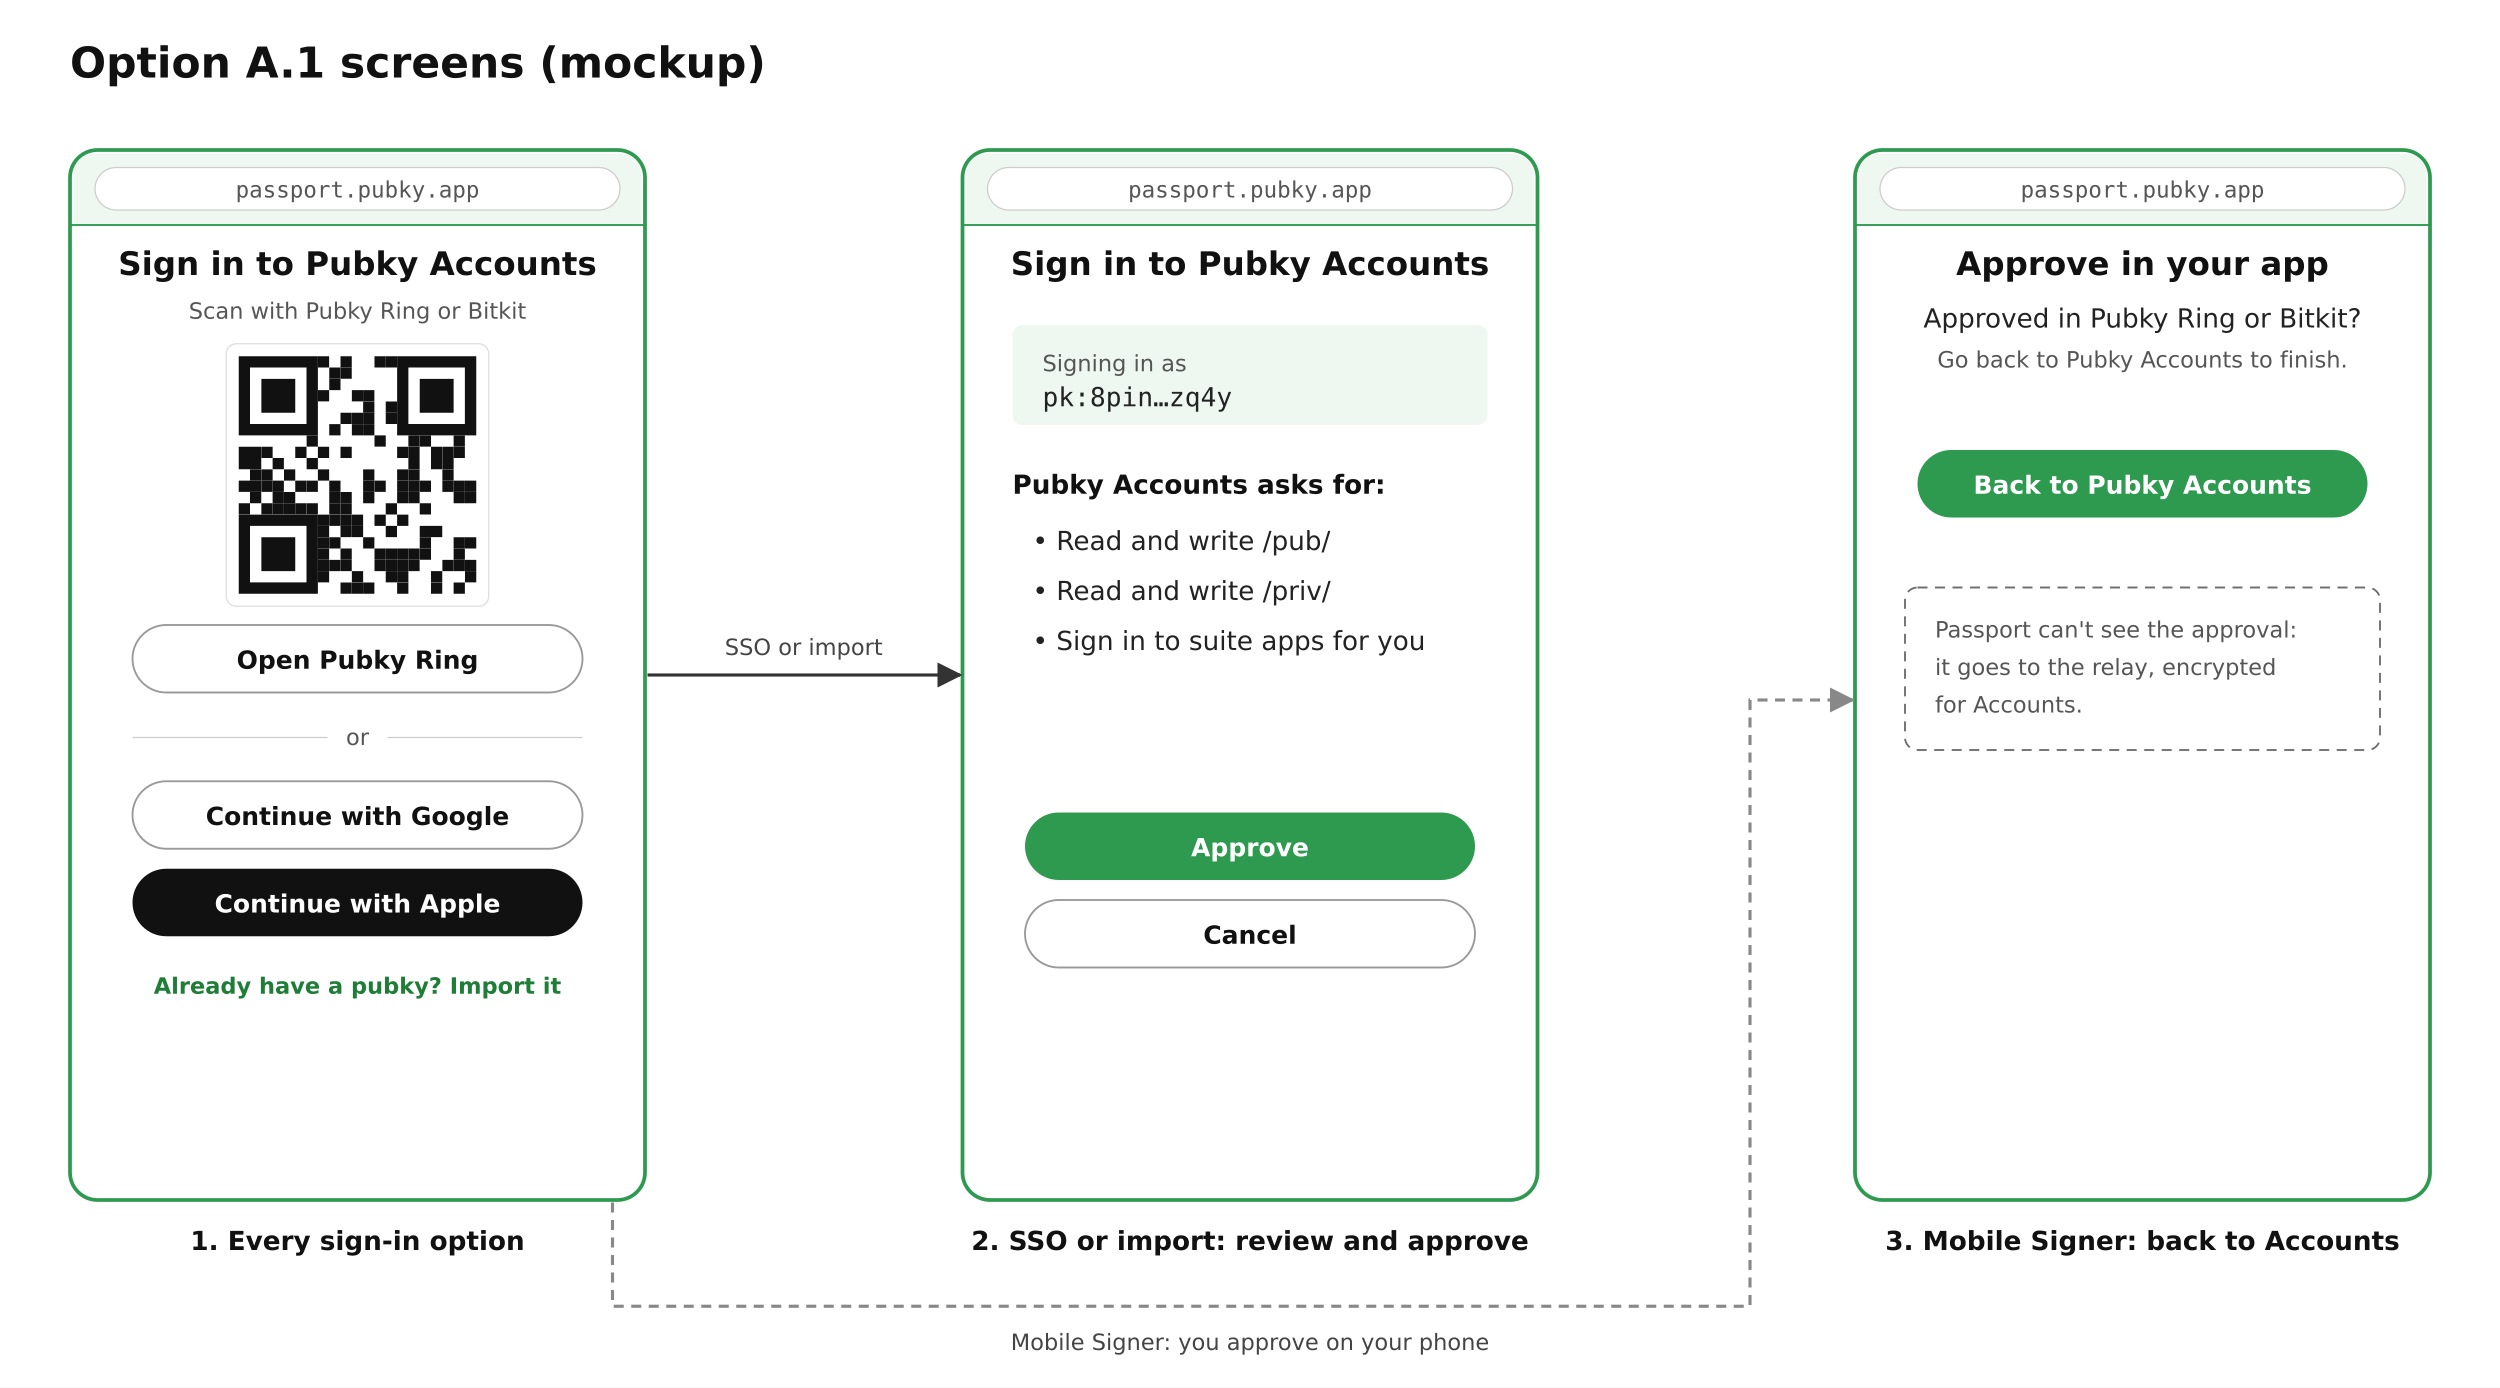
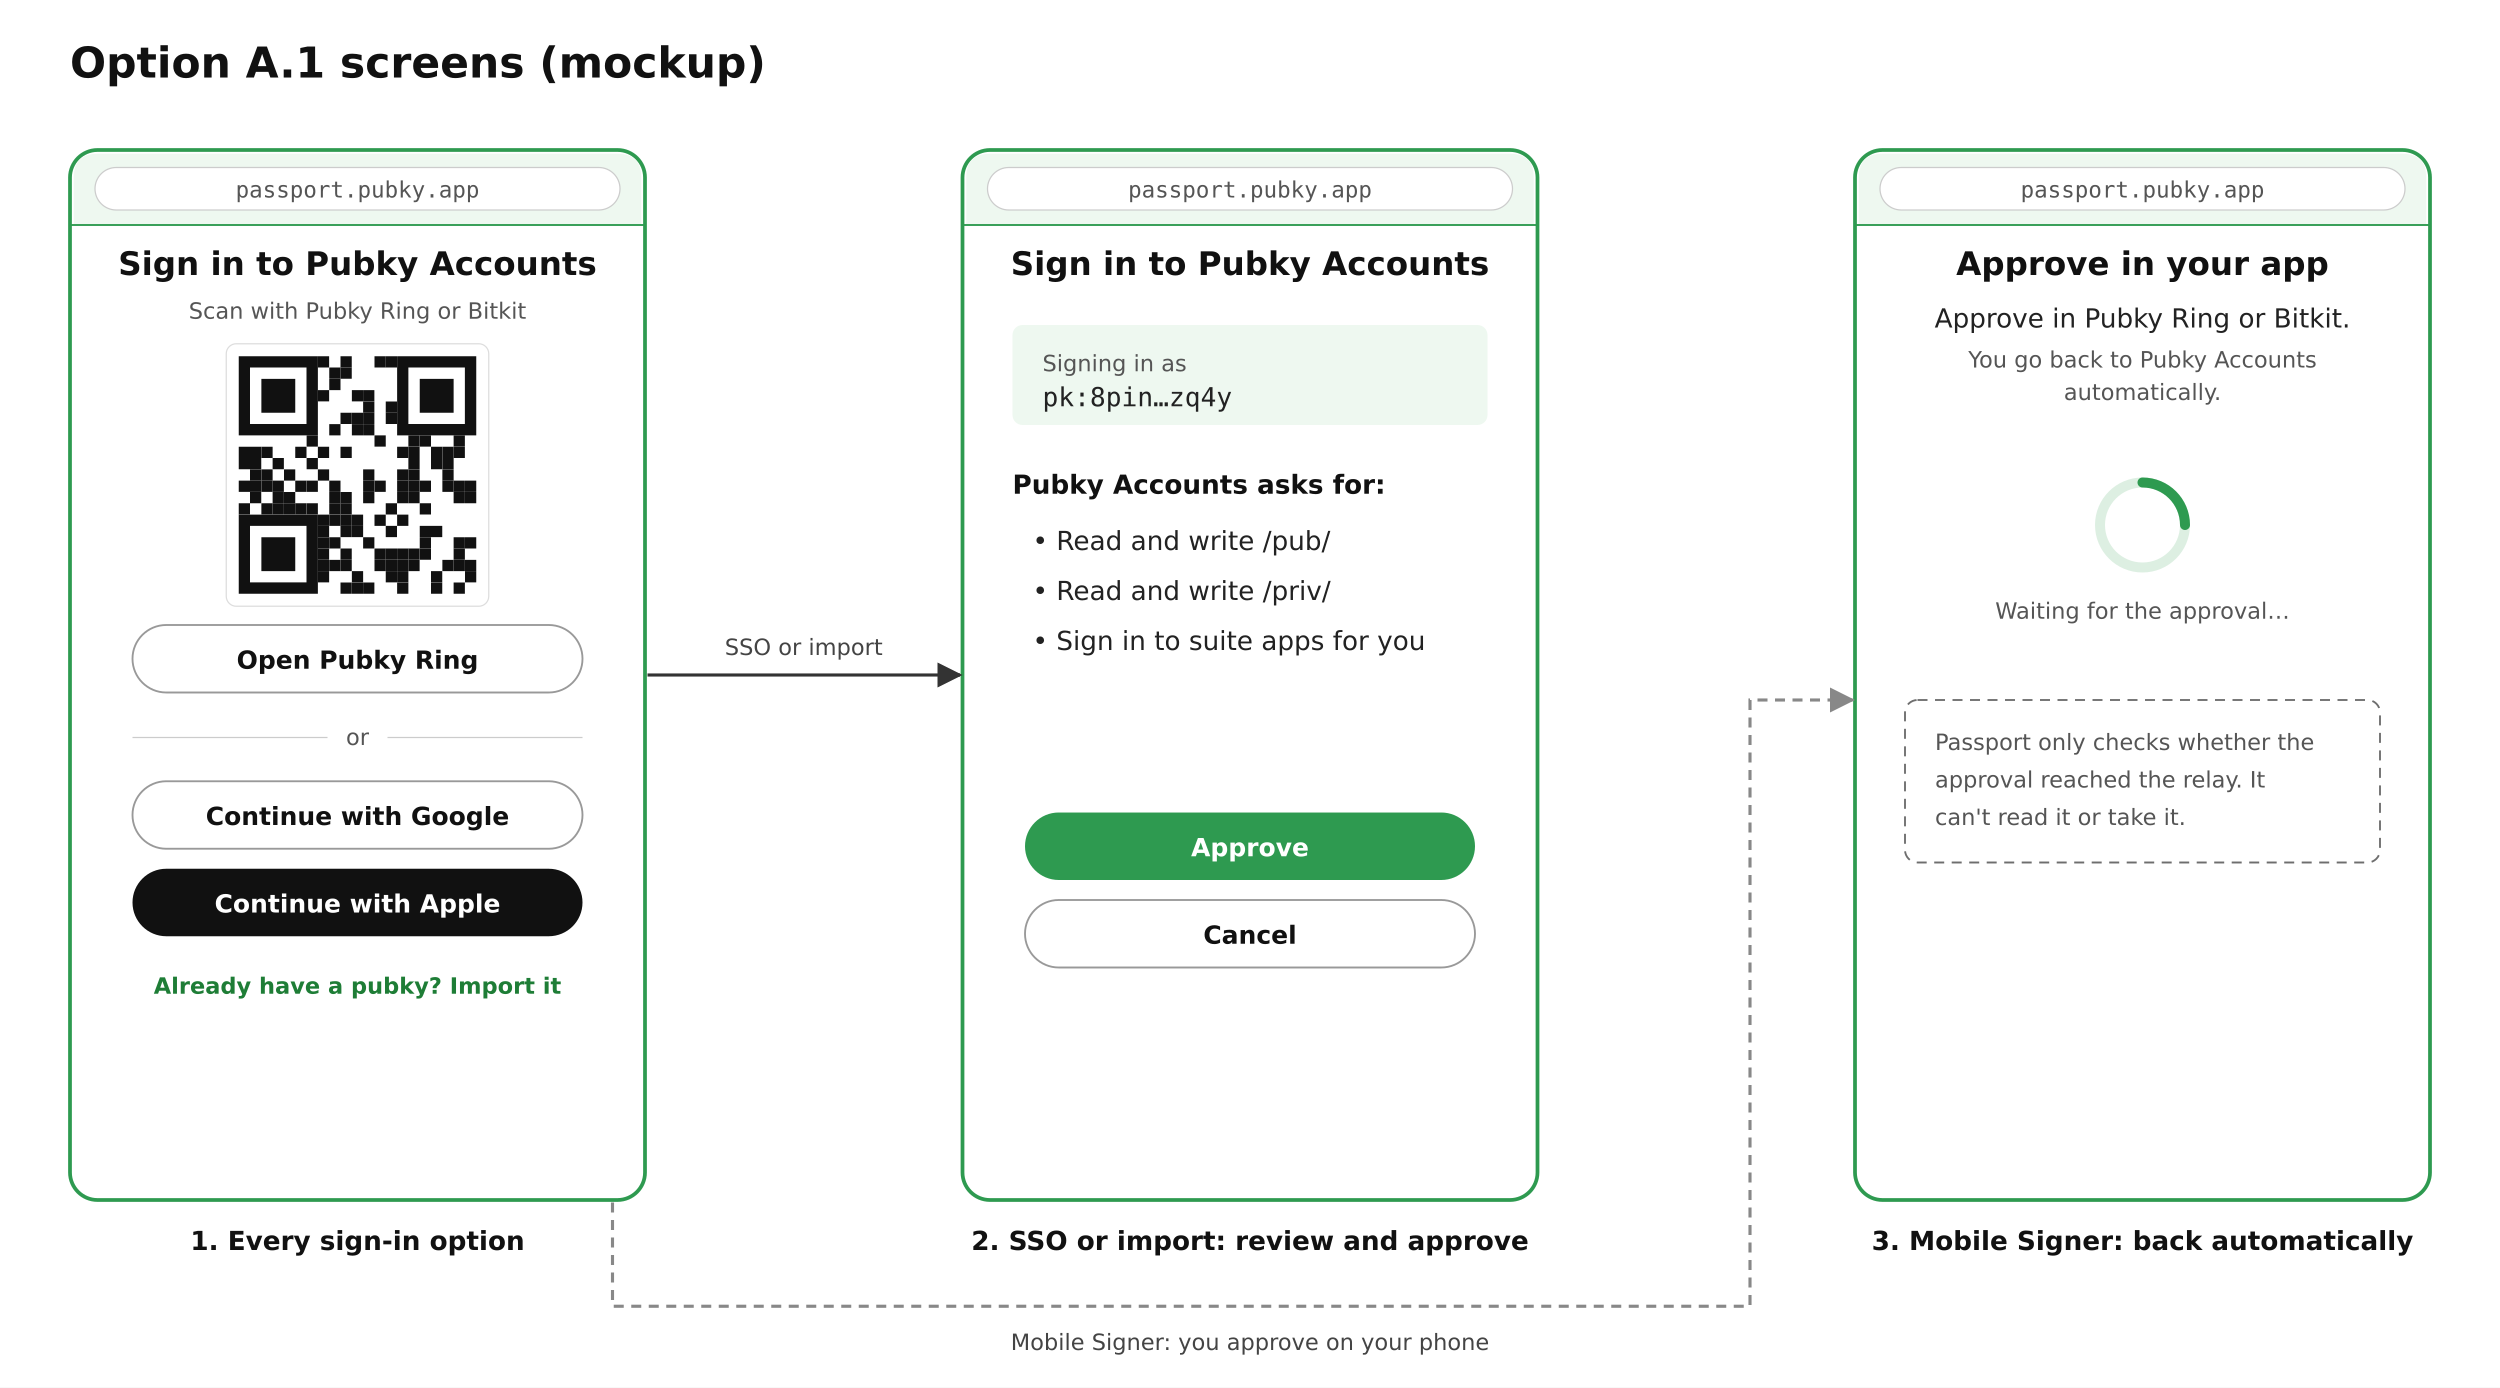
<svg xmlns="http://www.w3.org/2000/svg" viewBox="0 0 2000 1110" width="2000" height="1110" font-family="DejaVu Sans, Verdana, sans-serif">
  <defs>
    <marker id="dark" viewBox="0 0 10 10" refX="9" refY="5" markerWidth="8" markerHeight="8" orient="auto">
      <path d="M0,0 L10,5 L0,10 z" fill="#333" />
    </marker>
    <marker id="green" viewBox="0 0 10 10" refX="9" refY="5" markerWidth="8" markerHeight="8" orient="auto">
      <path d="M0,0 L10,5 L0,10 z" fill="#2E9A50" />
    </marker>
    <marker id="grey" viewBox="0 0 10 10" refX="9" refY="5" markerWidth="8" markerHeight="8" orient="auto">
      <path d="M0,0 L10,5 L0,10 z" fill="#888" />
    </marker>
    <style>
.solid{stroke:#333;stroke-width:2.5;fill:none;marker-end:url(#dark)}
.dash{stroke:#2E9A50;stroke-width:2.5;fill:none;stroke-dasharray:8 6;marker-end:url(#green)}
.opt{stroke:#888;stroke-width:2.5;fill:none;stroke-dasharray:8 6;marker-end:url(#grey)}
.title{font-weight:bold;font-size:34px;fill:#111}
.h{font-weight:bold;font-size:26px;fill:#111}
.ct{font-weight:bold;font-size:21px;fill:#111}
.b{font-size:21px;fill:#222}
.cap{font-size:18px;fill:#555}
.el{font-size:18px;fill:#444}
.elb{font-size:18px;fill:#222;font-weight:bold}
.eg{font-size:18px;fill:#1E7D36;font-weight:bold}
.lg{font-size:20px;fill:#333}
.btn{font-size:20px;fill:#fff;font-weight:bold}
.mono{font-family:"DejaVu Sans Mono",monospace}
</style>
  </defs>
  <rect width="2000" height="1110" fill="#fff" />
  <text x="56" y="62" class="title">Option A.1 screens (mockup)</text>
  <rect x="56" y="120" width="460" height="840" rx="22" fill="#fff" stroke="#2E9A50" stroke-width="3" />
  <path d="M59,180 V142 Q59,123 78,123 H494 Q513,123 513,142 V180 Z" fill="#EEF8F0" />
  <line x1="56" y1="180" x2="516" y2="180" stroke="#2E9A50" stroke-width="1.5" />
  <rect x="76" y="134" width="420" height="34" rx="17" fill="#fff" stroke="#ccc" />
  <text x="286.0" y="158" class="cap mono" text-anchor="middle">passport.pubky.app</text>
  <text x="286" y="220" class="h" text-anchor="middle">Sign in to Pubky Accounts</text>
  <text x="286" y="255" class="cap" text-anchor="middle">Scan with Pubky Ring or Bitkit</text>
  <rect x="181.0" y="275" width="210" height="210" rx="8" fill="#fff" stroke="#ddd" />
  <rect x="254.3" y="285.0" width="9.0" height="9.0" fill="#111" />
  <rect x="272.4" y="285.0" width="9.0" height="9.0" fill="#111" />
  <rect x="299.6" y="285.0" width="9.0" height="9.0" fill="#111" />
  <rect x="308.6" y="285.0" width="9.0" height="9.0" fill="#111" />
  <rect x="263.4" y="294.0" width="9.0" height="9.0" fill="#111" />
  <rect x="272.4" y="294.0" width="9.0" height="9.0" fill="#111" />
  <rect x="263.4" y="303.1" width="9.0" height="9.0" fill="#111" />
  <rect x="254.3" y="312.1" width="9.0" height="9.0" fill="#111" />
  <rect x="281.5" y="312.1" width="9.0" height="9.0" fill="#111" />
  <rect x="290.5" y="312.1" width="9.0" height="9.0" fill="#111" />
  <rect x="290.5" y="321.2" width="9.0" height="9.0" fill="#111" />
  <rect x="308.6" y="321.2" width="9.0" height="9.0" fill="#111" />
  <rect x="272.4" y="330.2" width="9.0" height="9.0" fill="#111" />
  <rect x="281.5" y="330.2" width="9.0" height="9.0" fill="#111" />
  <rect x="290.5" y="330.2" width="9.0" height="9.0" fill="#111" />
  <rect x="308.6" y="330.2" width="9.0" height="9.0" fill="#111" />
  <rect x="263.4" y="339.3" width="9.0" height="9.0" fill="#111" />
  <rect x="281.5" y="339.3" width="9.0" height="9.0" fill="#111" />
  <rect x="290.5" y="339.3" width="9.0" height="9.0" fill="#111" />
  <rect x="245.3" y="348.3" width="9.0" height="9.0" fill="#111" />
  <rect x="299.6" y="348.3" width="9.0" height="9.0" fill="#111" />
  <rect x="326.7" y="348.3" width="9.0" height="9.0" fill="#111" />
  <rect x="335.8" y="348.3" width="9.0" height="9.0" fill="#111" />
  <rect x="362.9" y="348.3" width="9.0" height="9.0" fill="#111" />
  <rect x="191.0" y="357.4" width="9.0" height="9.0" fill="#111" />
  <rect x="200.0" y="357.4" width="9.0" height="9.0" fill="#111" />
  <rect x="209.1" y="357.4" width="9.0" height="9.0" fill="#111" />
  <rect x="236.2" y="357.4" width="9.0" height="9.0" fill="#111" />
  <rect x="254.3" y="357.4" width="9.0" height="9.0" fill="#111" />
  <rect x="272.4" y="357.4" width="9.0" height="9.0" fill="#111" />
  <rect x="317.7" y="357.4" width="9.0" height="9.0" fill="#111" />
  <rect x="326.7" y="357.4" width="9.0" height="9.0" fill="#111" />
  <rect x="344.8" y="357.4" width="9.0" height="9.0" fill="#111" />
  <rect x="353.9" y="357.4" width="9.0" height="9.0" fill="#111" />
  <rect x="362.9" y="357.4" width="9.0" height="9.0" fill="#111" />
  <rect x="191.0" y="366.4" width="9.0" height="9.0" fill="#111" />
  <rect x="200.0" y="366.4" width="9.0" height="9.0" fill="#111" />
  <rect x="218.1" y="366.4" width="9.0" height="9.0" fill="#111" />
  <rect x="245.3" y="366.4" width="9.0" height="9.0" fill="#111" />
  <rect x="326.7" y="366.4" width="9.0" height="9.0" fill="#111" />
  <rect x="344.8" y="366.4" width="9.0" height="9.0" fill="#111" />
  <rect x="353.9" y="366.4" width="9.0" height="9.0" fill="#111" />
  <rect x="200.0" y="375.5" width="9.0" height="9.0" fill="#111" />
  <rect x="209.1" y="375.5" width="9.0" height="9.0" fill="#111" />
  <rect x="227.2" y="375.5" width="9.0" height="9.0" fill="#111" />
  <rect x="254.3" y="375.5" width="9.0" height="9.0" fill="#111" />
  <rect x="290.5" y="375.5" width="9.0" height="9.0" fill="#111" />
  <rect x="317.7" y="375.5" width="9.0" height="9.0" fill="#111" />
  <rect x="326.7" y="375.5" width="9.0" height="9.0" fill="#111" />
  <rect x="353.9" y="375.5" width="9.0" height="9.0" fill="#111" />
  <rect x="191.0" y="384.5" width="9.0" height="9.0" fill="#111" />
  <rect x="200.0" y="384.5" width="9.0" height="9.0" fill="#111" />
  <rect x="209.1" y="384.5" width="9.0" height="9.0" fill="#111" />
  <rect x="218.1" y="384.5" width="9.0" height="9.0" fill="#111" />
  <rect x="236.2" y="384.5" width="9.0" height="9.0" fill="#111" />
  <rect x="245.3" y="384.5" width="9.0" height="9.0" fill="#111" />
  <rect x="263.4" y="384.5" width="9.0" height="9.0" fill="#111" />
  <rect x="290.5" y="384.5" width="9.0" height="9.0" fill="#111" />
  <rect x="299.6" y="384.5" width="9.0" height="9.0" fill="#111" />
  <rect x="317.7" y="384.5" width="9.0" height="9.0" fill="#111" />
  <rect x="326.7" y="384.5" width="9.0" height="9.0" fill="#111" />
  <rect x="335.8" y="384.5" width="9.0" height="9.0" fill="#111" />
  <rect x="353.9" y="384.5" width="9.0" height="9.0" fill="#111" />
  <rect x="362.9" y="384.5" width="9.0" height="9.0" fill="#111" />
  <rect x="372.0" y="384.5" width="9.0" height="9.0" fill="#111" />
  <rect x="200.0" y="393.6" width="9.0" height="9.0" fill="#111" />
  <rect x="218.1" y="393.6" width="9.0" height="9.0" fill="#111" />
  <rect x="227.2" y="393.6" width="9.0" height="9.0" fill="#111" />
  <rect x="263.4" y="393.6" width="9.0" height="9.0" fill="#111" />
  <rect x="272.4" y="393.6" width="9.0" height="9.0" fill="#111" />
  <rect x="290.5" y="393.6" width="9.0" height="9.0" fill="#111" />
  <rect x="317.7" y="393.6" width="9.0" height="9.0" fill="#111" />
  <rect x="326.7" y="393.6" width="9.0" height="9.0" fill="#111" />
  <rect x="362.9" y="393.6" width="9.0" height="9.0" fill="#111" />
  <rect x="372.0" y="393.6" width="9.0" height="9.0" fill="#111" />
  <rect x="191.0" y="402.6" width="9.0" height="9.0" fill="#111" />
  <rect x="209.1" y="402.6" width="9.0" height="9.0" fill="#111" />
  <rect x="218.1" y="402.6" width="9.0" height="9.0" fill="#111" />
  <rect x="227.2" y="402.6" width="9.0" height="9.0" fill="#111" />
  <rect x="236.2" y="402.6" width="9.0" height="9.0" fill="#111" />
  <rect x="245.3" y="402.6" width="9.0" height="9.0" fill="#111" />
  <rect x="263.4" y="402.6" width="9.0" height="9.0" fill="#111" />
  <rect x="272.4" y="402.6" width="9.0" height="9.0" fill="#111" />
  <rect x="308.6" y="402.6" width="9.0" height="9.0" fill="#111" />
  <rect x="335.8" y="402.6" width="9.0" height="9.0" fill="#111" />
  <rect x="254.3" y="411.7" width="9.0" height="9.0" fill="#111" />
  <rect x="263.4" y="411.7" width="9.0" height="9.0" fill="#111" />
  <rect x="272.4" y="411.7" width="9.0" height="9.0" fill="#111" />
  <rect x="281.5" y="411.7" width="9.0" height="9.0" fill="#111" />
  <rect x="299.6" y="411.7" width="9.0" height="9.0" fill="#111" />
  <rect x="317.7" y="411.7" width="9.0" height="9.0" fill="#111" />
  <rect x="254.3" y="420.7" width="9.0" height="9.0" fill="#111" />
  <rect x="272.4" y="420.7" width="9.0" height="9.0" fill="#111" />
  <rect x="281.5" y="420.7" width="9.0" height="9.0" fill="#111" />
  <rect x="308.6" y="420.7" width="9.0" height="9.0" fill="#111" />
  <rect x="335.8" y="420.7" width="9.0" height="9.0" fill="#111" />
  <rect x="344.8" y="420.7" width="9.0" height="9.0" fill="#111" />
  <rect x="254.3" y="429.8" width="9.0" height="9.0" fill="#111" />
  <rect x="263.4" y="429.8" width="9.0" height="9.0" fill="#111" />
  <rect x="290.5" y="429.8" width="9.0" height="9.0" fill="#111" />
  <rect x="335.8" y="429.8" width="9.0" height="9.0" fill="#111" />
  <rect x="362.9" y="429.8" width="9.0" height="9.0" fill="#111" />
  <rect x="372.0" y="429.8" width="9.0" height="9.0" fill="#111" />
  <rect x="254.3" y="438.8" width="9.0" height="9.0" fill="#111" />
  <rect x="272.4" y="438.8" width="9.0" height="9.0" fill="#111" />
  <rect x="299.6" y="438.8" width="9.0" height="9.0" fill="#111" />
  <rect x="308.6" y="438.8" width="9.0" height="9.0" fill="#111" />
  <rect x="317.7" y="438.8" width="9.0" height="9.0" fill="#111" />
  <rect x="326.7" y="438.8" width="9.0" height="9.0" fill="#111" />
  <rect x="335.8" y="438.8" width="9.0" height="9.0" fill="#111" />
  <rect x="362.9" y="438.8" width="9.0" height="9.0" fill="#111" />
  <rect x="254.3" y="447.9" width="9.0" height="9.0" fill="#111" />
  <rect x="263.4" y="447.9" width="9.0" height="9.0" fill="#111" />
  <rect x="272.4" y="447.9" width="9.0" height="9.0" fill="#111" />
  <rect x="299.6" y="447.9" width="9.0" height="9.0" fill="#111" />
  <rect x="308.6" y="447.9" width="9.0" height="9.0" fill="#111" />
  <rect x="317.7" y="447.9" width="9.0" height="9.0" fill="#111" />
  <rect x="326.7" y="447.9" width="9.0" height="9.0" fill="#111" />
  <rect x="353.9" y="447.9" width="9.0" height="9.0" fill="#111" />
  <rect x="362.9" y="447.9" width="9.0" height="9.0" fill="#111" />
  <rect x="372.0" y="447.9" width="9.0" height="9.0" fill="#111" />
  <rect x="254.3" y="456.9" width="9.0" height="9.0" fill="#111" />
  <rect x="281.5" y="456.9" width="9.0" height="9.0" fill="#111" />
  <rect x="308.6" y="456.9" width="9.0" height="9.0" fill="#111" />
  <rect x="317.7" y="456.9" width="9.0" height="9.0" fill="#111" />
  <rect x="344.8" y="456.9" width="9.0" height="9.0" fill="#111" />
  <rect x="372.0" y="456.9" width="9.0" height="9.0" fill="#111" />
  <rect x="272.4" y="466.0" width="9.0" height="9.0" fill="#111" />
  <rect x="281.5" y="466.0" width="9.0" height="9.0" fill="#111" />
  <rect x="290.5" y="466.0" width="9.0" height="9.0" fill="#111" />
  <rect x="317.7" y="466.0" width="9.0" height="9.0" fill="#111" />
  <rect x="344.8" y="466.0" width="9.0" height="9.0" fill="#111" />
  <rect x="362.9" y="466.0" width="9.0" height="9.0" fill="#111" />
  <rect x="191.0" y="285.0" width="63.3" height="63.3" fill="#111" />
  <rect x="200.0" y="294.0" width="45.2" height="45.2" fill="#fff" />
  <rect x="209.1" y="303.1" width="27.1" height="27.1" fill="#111" />
  <rect x="317.7" y="285.0" width="63.3" height="63.3" fill="#111" />
  <rect x="326.7" y="294.0" width="45.2" height="45.2" fill="#fff" />
  <rect x="335.8" y="303.1" width="27.1" height="27.1" fill="#111" />
  <rect x="191.0" y="411.7" width="63.3" height="63.3" fill="#111" />
  <rect x="200.0" y="420.7" width="45.2" height="45.2" fill="#fff" />
  <rect x="209.1" y="429.8" width="27.1" height="27.1" fill="#111" />
  <rect x="106.0" y="500" width="360" height="54" rx="27" fill="#fff" stroke="#999" stroke-width="1.5" />
  <text x="286" y="535" font-size="20" font-weight="bold" fill="#111" text-anchor="middle">Open Pubky Ring</text>
  <line x1="106.0" y1="590" x2="262" y2="590" stroke="#ccc" />
  <line x1="310" y1="590" x2="466.0" y2="590" stroke="#ccc" />
  <text x="286" y="596" class="cap" text-anchor="middle">or</text>
  <rect x="106.0" y="625" width="360" height="54" rx="27" fill="#fff" stroke="#999" stroke-width="1.5" />
  <text x="286" y="660" font-size="20" font-weight="bold" fill="#111" text-anchor="middle">Continue with Google</text>
  <rect x="106.0" y="695" width="360" height="54" rx="27" fill="#111" />
  <text x="286" y="730" font-size="20" font-weight="bold" fill="#fff" text-anchor="middle">Continue with Apple</text>
  <text x="286" y="795" class="eg" text-anchor="middle">Already have a pubky? Import it</text>
  <text x="286.0" y="1000" class="ct" text-anchor="middle">1. Every sign-in option</text>
  <rect x="770" y="120" width="460" height="840" rx="22" fill="#fff" stroke="#2E9A50" stroke-width="3" />
  <path d="M773,180 V142 Q773,123 792,123 H1208 Q1227,123 1227,142 V180 Z" fill="#EEF8F0" />
  <line x1="770" y1="180" x2="1230" y2="180" stroke="#2E9A50" stroke-width="1.5" />
  <rect x="790" y="134" width="420" height="34" rx="17" fill="#fff" stroke="#ccc" />
  <text x="1000.0" y="158" class="cap mono" text-anchor="middle">passport.pubky.app</text>
  <text x="1000" y="220" class="h" text-anchor="middle">Sign in to Pubky Accounts</text>
  <rect x="810" y="260" width="380" height="80" rx="8" fill="#EEF8F0" />
  <text x="834" y="297" class="cap" text-anchor="start">Signing in as</text>
  <text x="834" y="325" class="b mono" text-anchor="start">pk:8pin…zq4y</text>
  <text x="810" y="395" class="ct" text-anchor="start">Pubky Accounts asks for:</text>
  <text x="826" y="440" class="b" text-anchor="start">• Read and write /pub/</text>
  <text x="826" y="480" class="b" text-anchor="start">• Read and write /priv/</text>
  <text x="826" y="520" class="b" text-anchor="start">• Sign in to suite apps for you</text>
  <rect x="820.0" y="650" width="360" height="54" rx="27" fill="#2E9A50" />
  <text x="1000" y="685" font-size="20" font-weight="bold" fill="#fff" text-anchor="middle">Approve</text>
  <rect x="820.0" y="720" width="360" height="54" rx="27" fill="#fff" stroke="#999" stroke-width="1.5" />
  <text x="1000" y="755" font-size="20" font-weight="bold" fill="#111" text-anchor="middle">Cancel</text>
  <text x="1000.0" y="1000" class="ct" text-anchor="middle">2. SSO or import: review and approve</text>
  <rect x="1484" y="120" width="460" height="840" rx="22" fill="#fff" stroke="#2E9A50" stroke-width="3" />
  <path d="M1487,180 V142 Q1487,123 1506,123 H1922 Q1941,123 1941,142 V180 Z" fill="#EEF8F0" />
  <line x1="1484" y1="180" x2="1944" y2="180" stroke="#2E9A50" stroke-width="1.5" />
  <rect x="1504" y="134" width="420" height="34" rx="17" fill="#fff" stroke="#ccc" />
  <text x="1714.0" y="158" class="cap mono" text-anchor="middle">passport.pubky.app</text>
  <text x="1714" y="220" class="h" text-anchor="middle">Approve in your app</text>
-   <text x="1714" y="262" class="b" text-anchor="middle">Approved in Pubky Ring or Bitkit?</text>
-   <text x="1714" y="294" class="cap" text-anchor="middle">Go back to Pubky Accounts to finish.</text>
-   <rect x="1534.0" y="360" width="360" height="54" rx="27" fill="#2E9A50" />
-   <text x="1714" y="395" font-size="20" font-weight="bold" fill="#fff" text-anchor="middle">Back to Pubky Accounts</text>
-   <rect x="1524" y="470" width="380" height="130" rx="10" fill="none" stroke="#6E6E6E" stroke-width="1.5" stroke-dasharray="8 6" />
-   <text x="1548" y="510" class="cap" text-anchor="start">Passport can't see the approval:</text>
-   <text x="1548" y="540" class="cap" text-anchor="start">it goes to the relay, encrypted</text>
-   <text x="1548" y="570" class="cap" text-anchor="start">for Accounts.</text>
-   <text x="1714.0" y="1000" class="ct" text-anchor="middle">3. Mobile Signer: back to Accounts</text>
+   <text x="1714" y="262" class="b" text-anchor="middle">Approve in Pubky Ring or Bitkit.</text>
+   <text x="1714" y="294" class="cap" text-anchor="middle">You go back to Pubky Accounts</text>
+   <text x="1714" y="320" class="cap" text-anchor="middle">automatically.</text>
+   <circle cx="1714" cy="420" r="34" fill="none" stroke="#DDEFE2" stroke-width="8" />
+   <path d="M1714,386 A34,34 0 0 1 1748,420" fill="none" stroke="#2E9A50" stroke-width="8" stroke-linecap="round" />
+   <text x="1714" y="495" class="cap" text-anchor="middle">Waiting for the approval…</text>
+   <rect x="1524" y="560" width="380" height="130" rx="10" fill="none" stroke="#6E6E6E" stroke-width="1.5" stroke-dasharray="8 6" />
+   <text x="1548" y="600" class="cap" text-anchor="start">Passport only checks whether the</text>
+   <text x="1548" y="630" class="cap" text-anchor="start">approval reached the relay. It</text>
+   <text x="1548" y="660" class="cap" text-anchor="start">can't read it or take it.</text>
+   <text x="1714.0" y="1000" class="ct" text-anchor="middle">3. Mobile Signer: back automatically</text>
  <path class="solid" d="M518,540 H768" />
  <text x="643" y="524" class="el" text-anchor="middle">SSO or import</text>
  <path class="opt" d="M490,962 V1045 H1400 V560 H1482" />
  <text x="1000" y="1080" class="el" text-anchor="middle">Mobile Signer: you approve on your phone</text>
</svg>
